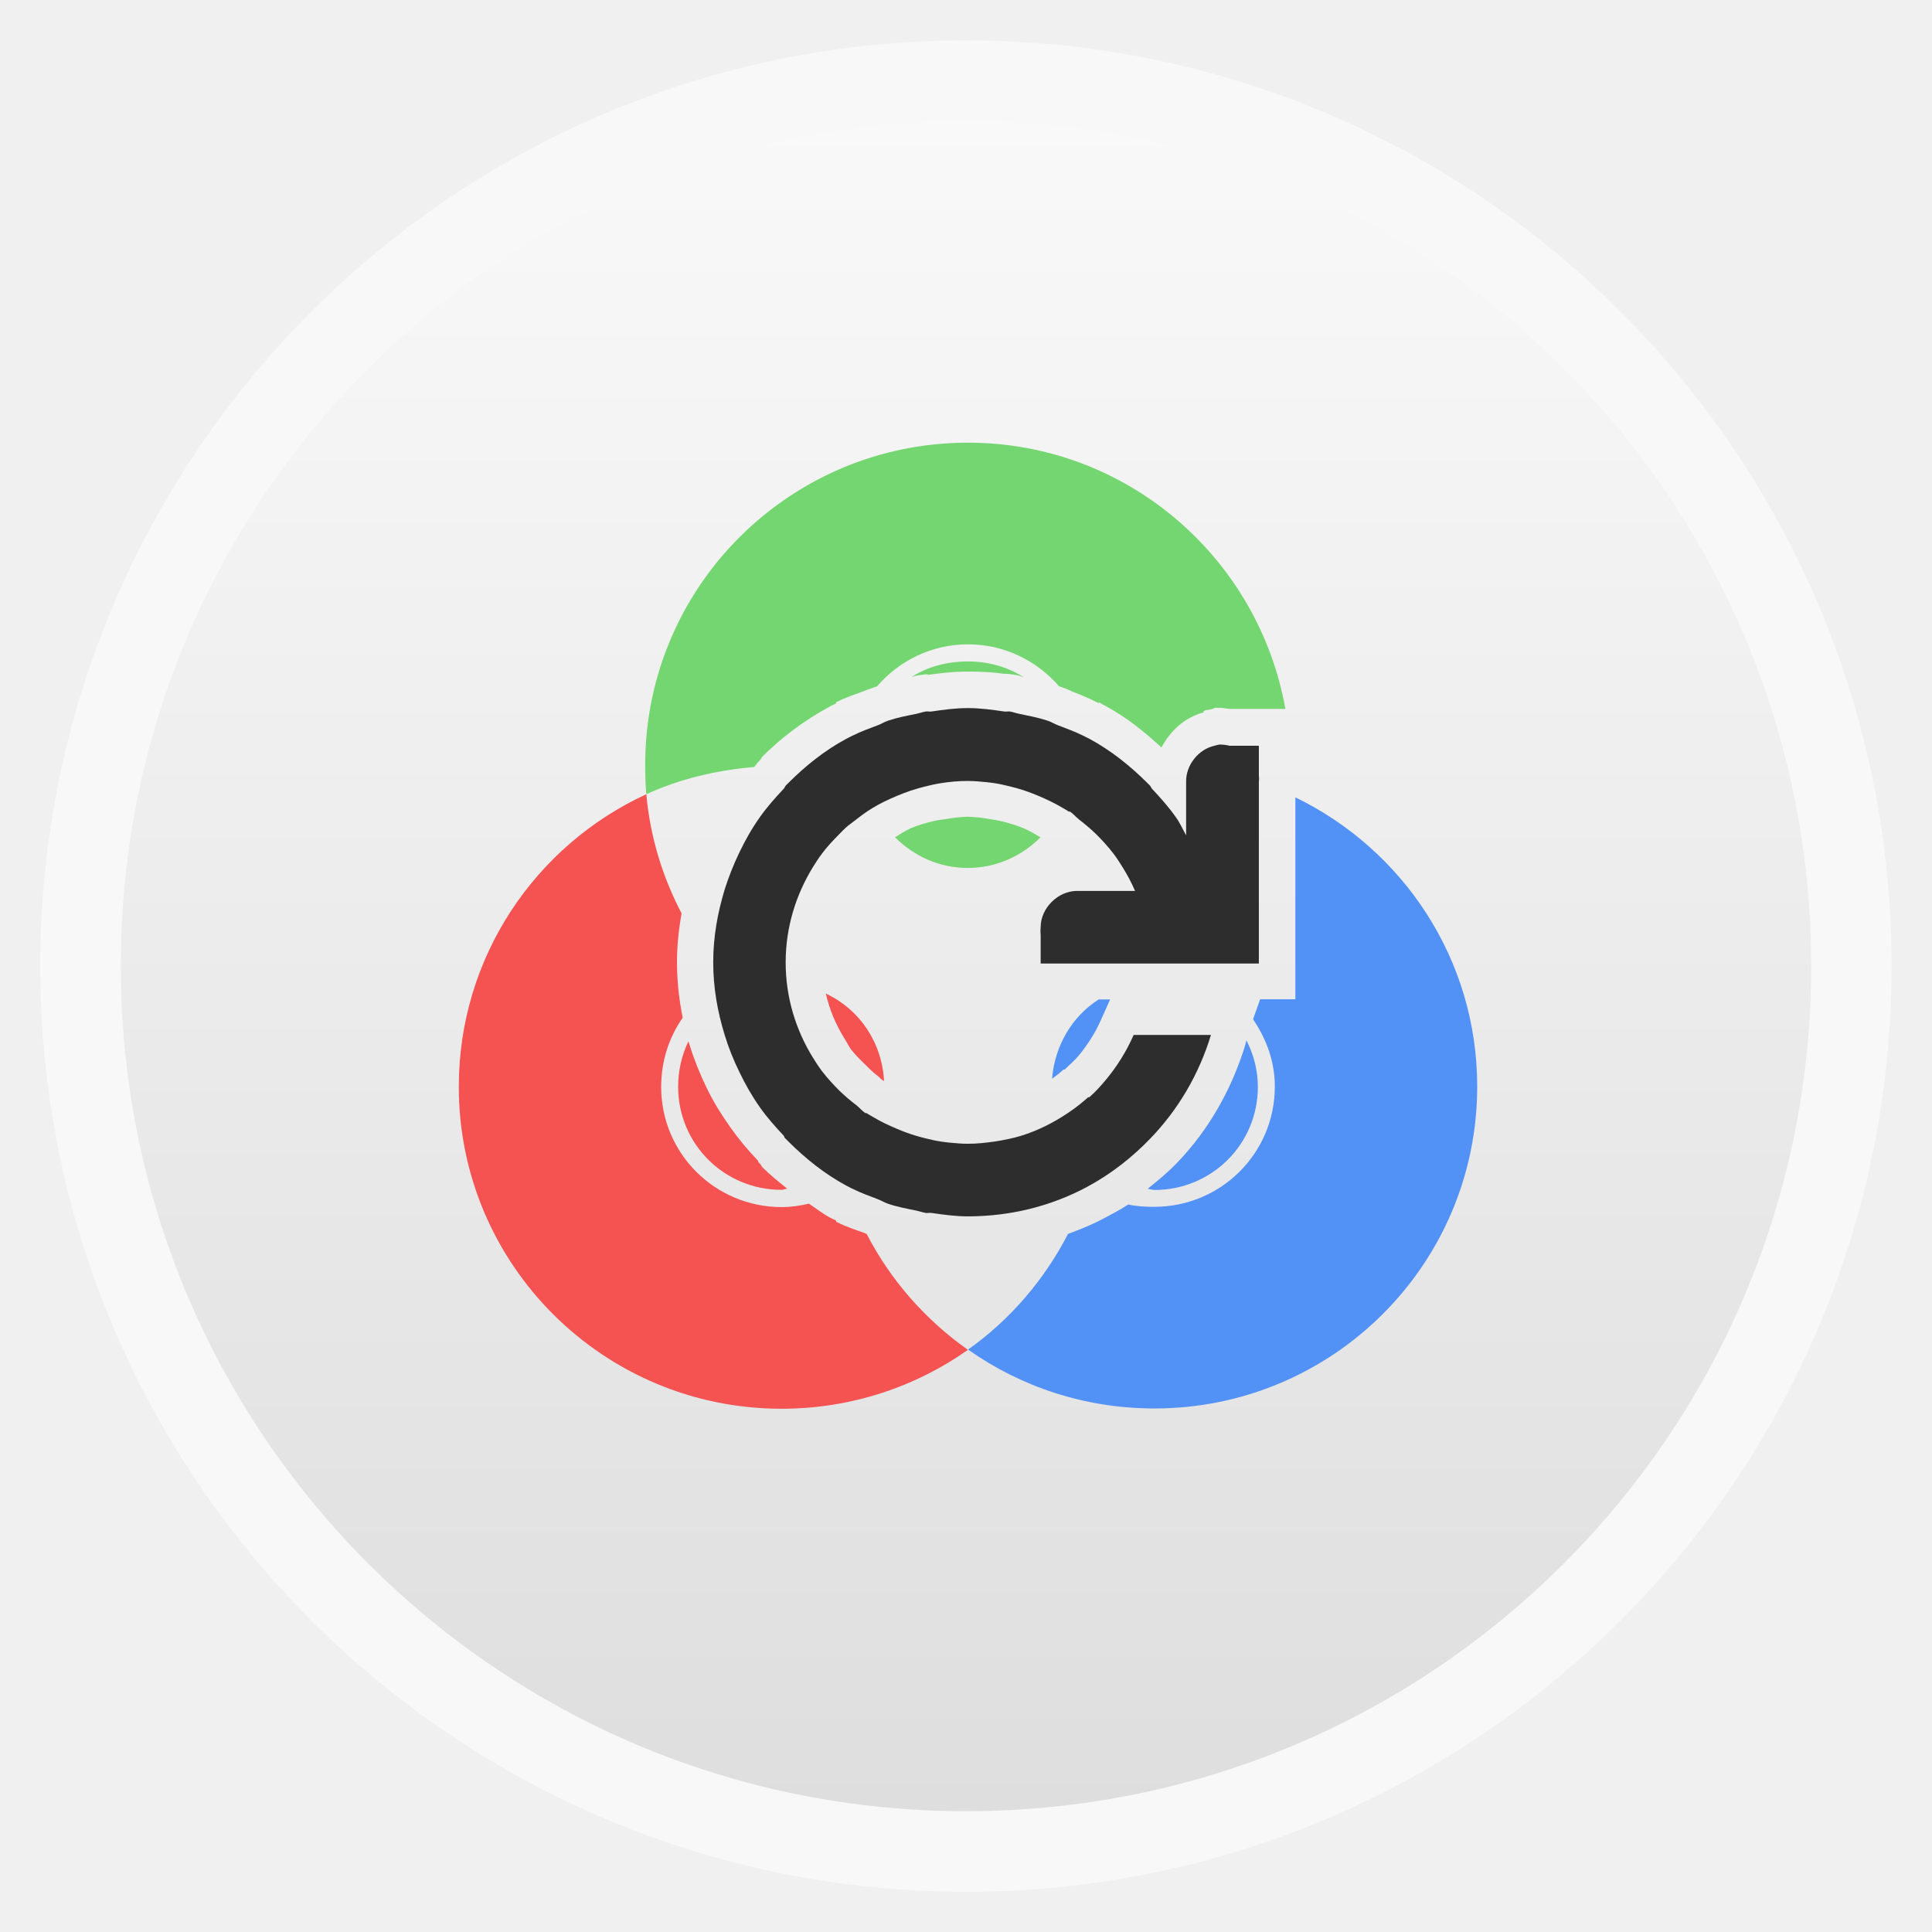
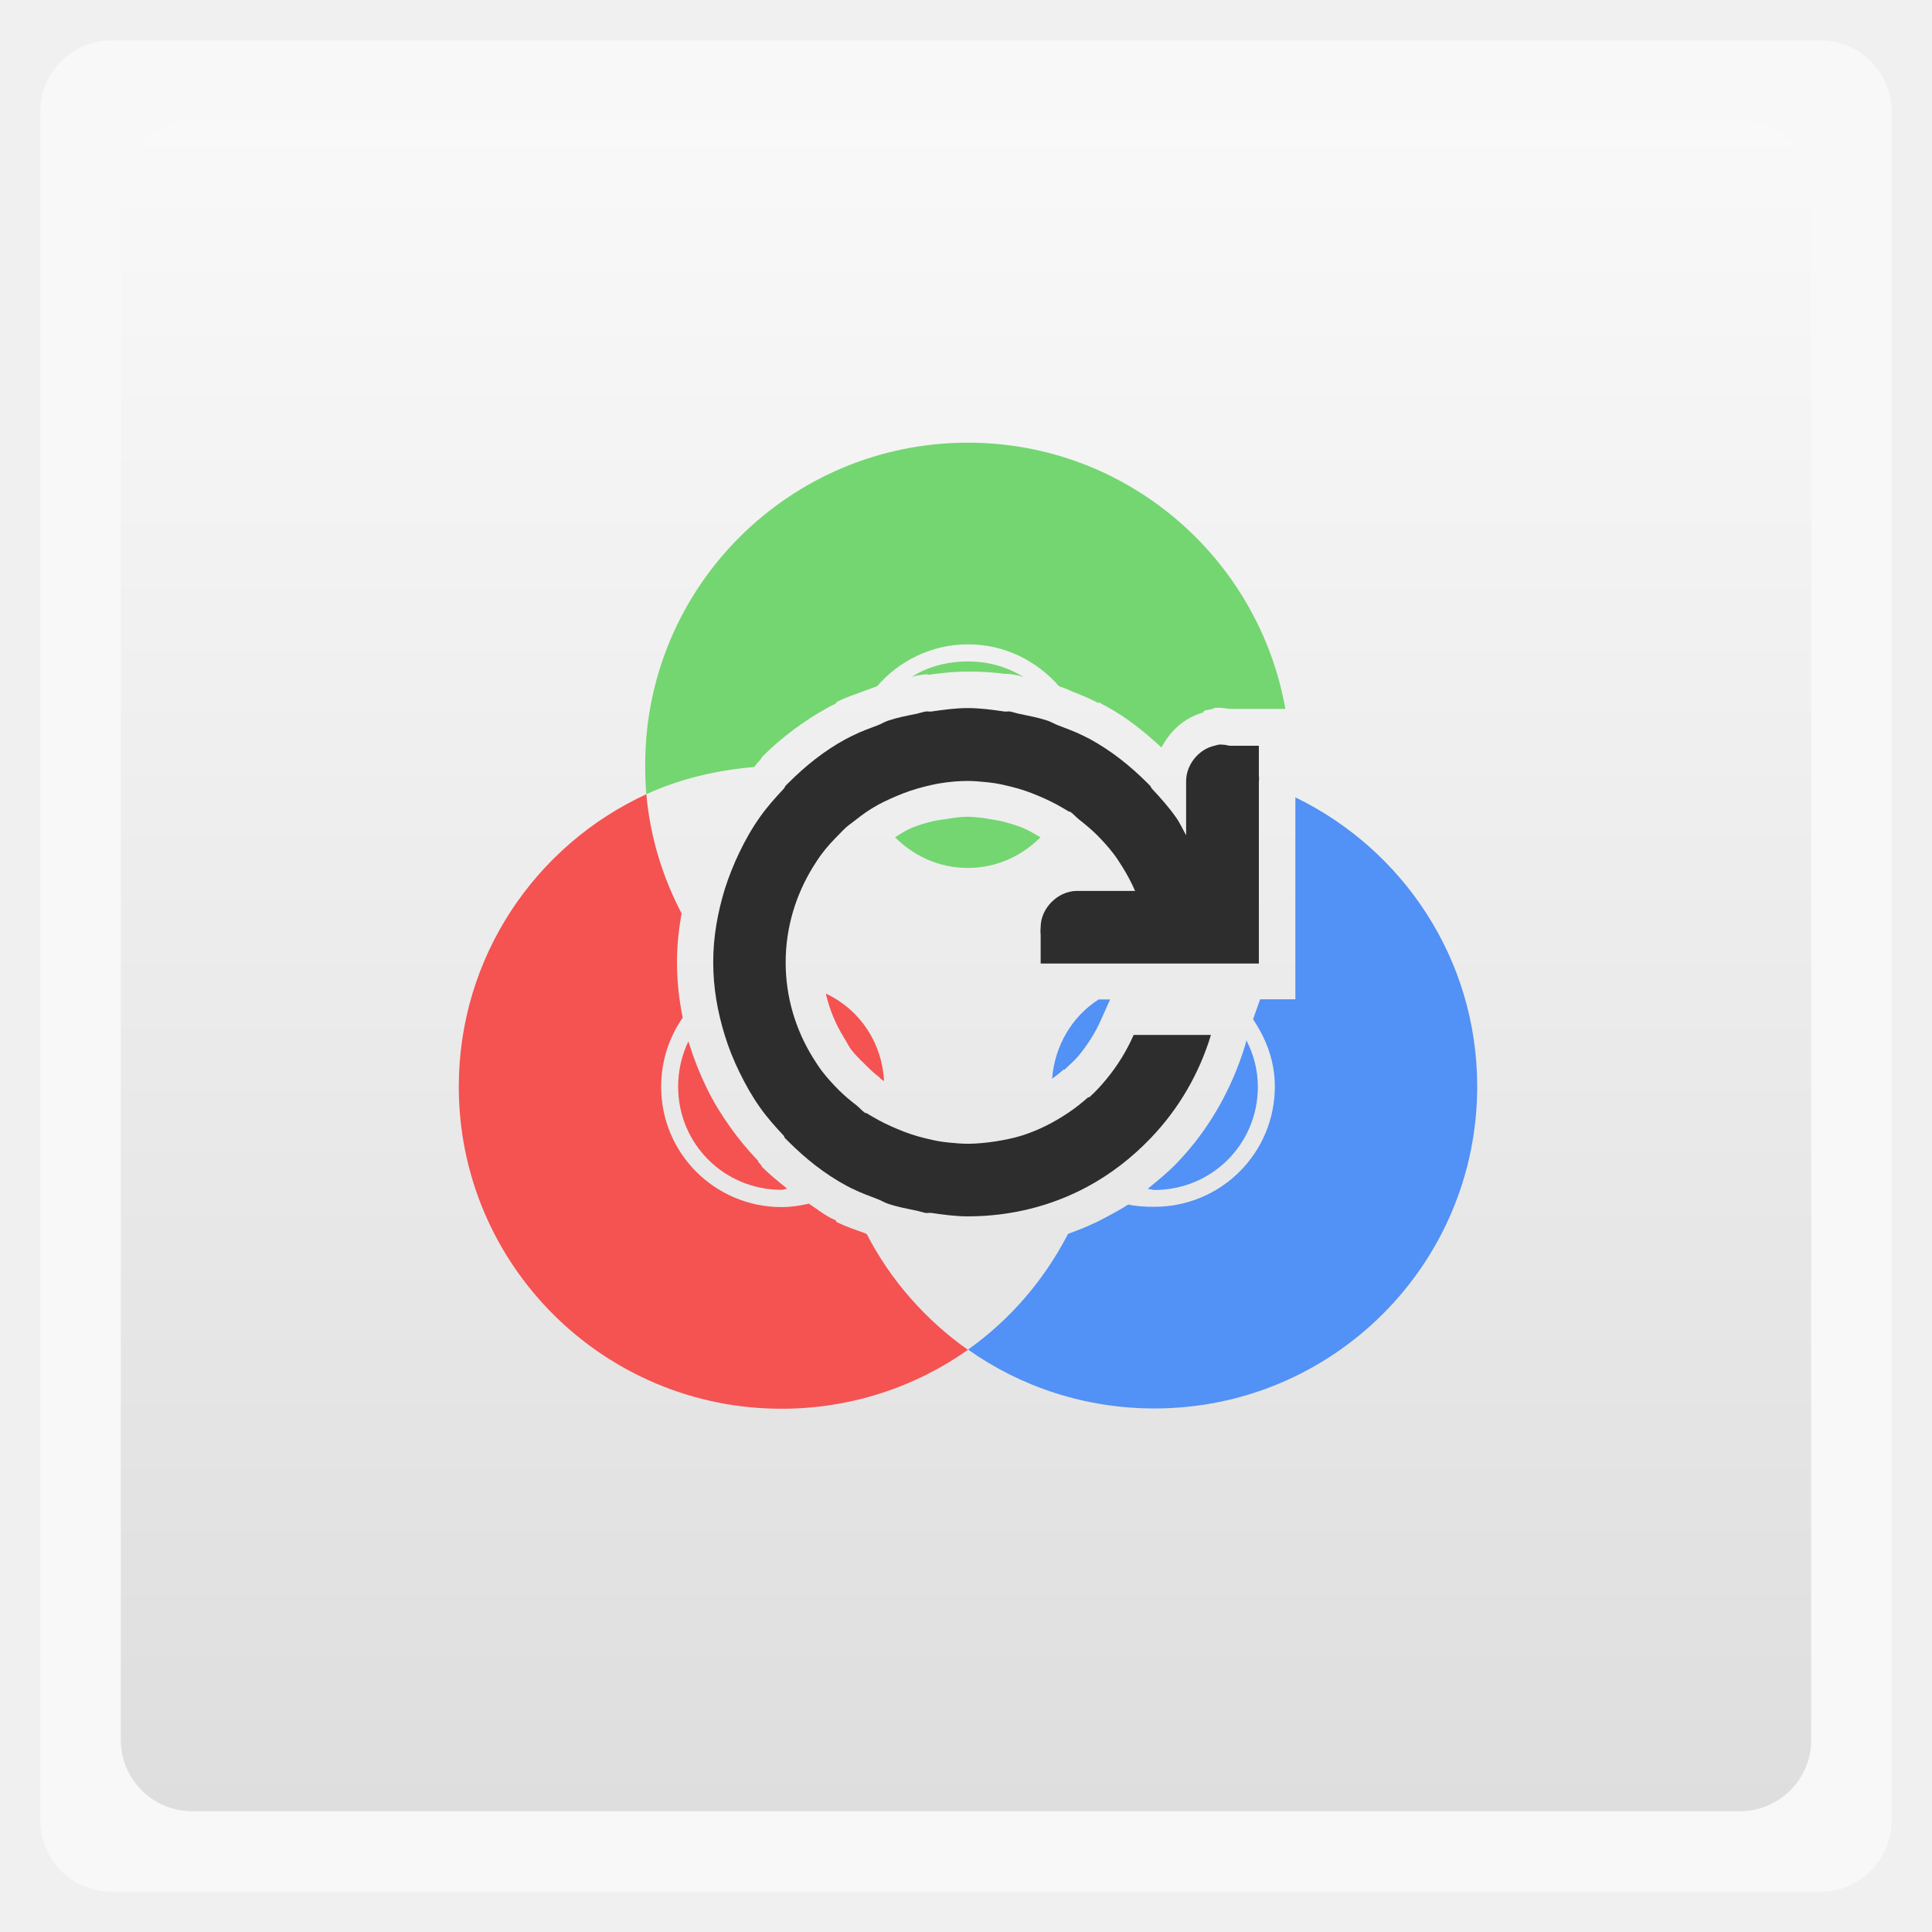
<svg xmlns="http://www.w3.org/2000/svg" height="48" width="48" viewBox="0 0 13.547 13.547">
  <defs>
    <linearGradient id="0" gradientUnits="userSpaceOnUse" x2="0" gradientTransform="matrix(1.10525 0 0 1.10525 -134.2787 -295.7618)" y1="279.1" y2="268.33">
      <stop stop-color="#dedede" />
      <stop stop-color="#f9f9f9" offset="1" />
    </linearGradient>
  </defs>
  <g fill-rule="evenodd">
-     <rect opacity="0.5" rx="6.491" height="12.982" width="12.982" y="0.283" x="0.282" fill="#fff" />
-     <rect rx="5.926" height="11.853" width="11.853" y="0.847" x="0.847" fill="url(#0)" />
+     <rect opacity="0.5" rx="0.5" height="12.982" width="12.982" y="0.283" x="0.282" fill="#fff" />
+     <rect rx="0.5" height="11.853" width="11.853" y="0.847" x="0.847" fill="url(#0)" />
  </g>
  <path d="m 9.083,5.593 0,0.906 0,0.254 0,0.254 -0.247,0 -0.048,0.135 c 0.001,0.002 -0.001,0.006 0,0.008 0.092,0.136 0.151,0.293 0.151,0.469 0,0.466 -0.377,0.843 -0.845,0.843 -0.062,0 -0.125,-0.003 -0.183,-0.016 -0.053,0.035 -0.111,0.065 -0.167,0.095 -0.081,0.044 -0.168,0.079 -0.255,0.111 -0.167,0.323 -0.406,0.602 -0.701,0.811 0.369,0.261 0.82,0.413 1.307,0.413 1.25,0 2.263,-1.011 2.263,-2.258 0,-0.893 -0.521,-1.661 -1.275,-2.027 z m -3.698,0.58 c -0.024,0.054 -0.046,0.11 -0.064,0.167 0.017,-0.057 0.041,-0.113 0.064,-0.167 z m -0.064,0.167 c -0.004,0.013 -0.012,0.026 -0.016,0.04 -0.012,0.048 -0.025,0.095 -0.032,0.143 0.01,-0.063 0.03,-0.123 0.048,-0.183 z m -0.048,0.628 c 0.007,0.048 0.02,0.095 0.032,0.143 0.004,0.014 0.012,0.026 0.016,0.04 -0.018,-0.06 -0.037,-0.12 -0.048,-0.183 z m 0.048,0.183 c 0.018,0.057 0.04,0.113 0.064,0.167 -0.023,-0.054 -0.047,-0.11 -0.064,-0.167 z M 7.704,7.008 c -0.186,0.118 -0.308,0.323 -0.327,0.556 0.028,-0.02 0.055,-0.041 0.08,-0.064 l 0.008,0 c 0.003,-0.002 0.005,-0.005 0.008,-0.008 0.028,-0.027 0.057,-0.051 0.088,-0.087 0.061,-0.073 0.12,-0.164 0.159,-0.254 l 0.064,-0.143 -0.08,0 z m 1.036,0.286 -0.008,0.032 c -0.095,0.312 -0.256,0.596 -0.478,0.827 -0.063,0.066 -0.135,0.125 -0.207,0.183 0.017,0.001 0.031,0.008 0.048,0.008 0.402,0 0.725,-0.322 0.725,-0.723 0,-0.118 -0.03,-0.228 -0.08,-0.326 z m -1.171,0.755 c -0.012,0.007 -0.027,0.01 -0.04,0.016 0.002,0.003 0.006,0.005 0.008,0.008 0.01,-0.009 0.021,-0.017 0.032,-0.024 z" fill="#5291f5" fill-rule="nonzero" color="#000000" />
  <path d="m 6.787,3.104 c -1.25,0 -2.263,1.011 -2.263,2.258 0,0.07 0.002,0.139 0.008,0.207 0.232,-0.107 0.49,-0.168 0.757,-0.191 0.008,-0.009 0.014,-0.022 0.04,-0.048 0.008,-0.008 0.012,-0.02 0.016,-0.024 0.134,-0.134 0.292,-0.253 0.47,-0.35 0.019,-0.01 0.023,-0.012 0.016,-0.008 0.021,-0.011 0.029,-0.014 0.032,-0.016 l 0,-0.008 c 0.077,-0.039 0.146,-0.059 0.199,-0.08 -0.007,0.003 0.024,-0.01 0.088,-0.032 0.155,-0.179 0.382,-0.294 0.638,-0.294 0.256,0 0.483,0.116 0.638,0.294 0.065,0.022 0.089,0.035 0.08,0.032 0.052,0.02 0.121,0.047 0.199,0.087 l 0,-0.008 c 0.005,0.003 0.021,0.014 0.04,0.024 -0.009,-0.005 -0.005,-0.004 0.016,0.008 0.146,0.08 0.266,0.179 0.383,0.286 0.063,-0.116 0.158,-0.208 0.295,-0.246 l 0,-0.008 c 0.006,-0.002 0.01,-0.006 0.016,-0.008 0.002,-5.088e-4 0.006,5.088e-4 0.008,0 0.013,-0.003 0.028,-0.006 0.04,-0.008 l 0.016,-0.008 0.024,0 c 0.027,-7.631e-4 0.053,0.005 0.08,0.008 l 0.207,0 0.183,0 C 8.825,3.913 7.903,3.104 6.787,3.104 z m 0,1.534 c -0.147,0 -0.285,0.037 -0.398,0.111 0.008,-0.004 0.021,-0.009 0.064,-0.016 0.06,-0.009 0.062,-0.004 0.048,0 0.083,-0.012 0.18,-0.024 0.287,-0.024 0.097,0 0.179,0.005 0.255,0.016 0.008,-0.001 0.032,-5.088e-4 0.08,0.008 0.028,0.005 0.044,0.011 0.056,0.016 -0.113,-0.072 -0.246,-0.111 -0.39,-0.111 z m -0.367,0.628 c -0.04,0.009 -0.082,0.014 -0.112,0.024 0.015,-0.005 -0.008,0.01 -0.064,0.032 0.056,-0.021 0.115,-0.041 0.175,-0.056 z m 0.725,0 c 0.06,0.015 0.119,0.034 0.175,0.056 -0.043,-0.016 -0.064,-0.029 -0.064,-0.032 -0.029,-0.008 -0.072,-0.015 -0.112,-0.024 z m 0.231,0.079 c 0.04,0.017 0.084,0.041 0.128,0.064 2.04e-4,-0.003 0.008,-0.005 0.008,-0.008 0.011,0.006 0.011,0.002 -0.008,-0.008 -0.002,-0.001 -0.016,3.81e-5 -0.032,-0.008 l 0,-0.008 c -0.02,-0.01 -0.061,-0.019 -0.096,-0.032 z m -1.283,0.032 c -0.018,0.009 -0.024,0.016 -0.024,0.016 0.007,-0.004 0.016,-0.004 0.024,-0.008 l 0,-0.008 z m 0.693,0.35 c -0.05,0 -0.096,0.007 -0.151,0.016 -0.023,0.003 -0.058,0.007 -0.096,0.016 -0.051,0.012 -0.102,0.027 -0.151,0.048 -0.044,0.019 -0.078,0.043 -0.112,0.064 0.131,0.131 0.309,0.215 0.51,0.215 0.201,0 0.379,-0.084 0.51,-0.215 -0.036,-0.02 -0.075,-0.045 -0.12,-0.064 -0.05,-0.021 -0.1,-0.035 -0.151,-0.048 -0.038,-0.009 -0.065,-0.012 -0.088,-0.016 -0.018,-0.003 -0.032,-0.006 -0.048,-0.008 -0.041,-0.004 -0.075,-0.008 -0.104,-0.008 z" fill="#74d671" fill-rule="nonzero" color="#000000" />
  <path d="M 4.532,5.569 C 3.755,5.927 3.217,6.71 3.217,7.62 c 0,1.247 1.013,2.258 2.263,2.258 0.487,0 0.938,-0.153 1.307,-0.413 -0.296,-0.209 -0.542,-0.487 -0.709,-0.811 -0.001,-5.089e-4 -0.017,-0.009 -0.016,-0.008 -0.054,-0.02 -0.123,-0.041 -0.199,-0.079 l 0,-0.008 c -0.003,-0.002 -0.011,-0.005 -0.032,-0.016 0.008,0.004 0.004,0.003 -0.016,-0.008 -0.051,-0.028 -0.096,-0.064 -0.143,-0.095 -0.061,0.014 -0.125,0.024 -0.191,0.024 -0.467,0 -0.845,-0.376 -0.845,-0.843 0,-0.181 0.055,-0.347 0.151,-0.485 -0.025,-0.124 -0.04,-0.254 -0.04,-0.39 0,-0.118 0.013,-0.233 0.032,-0.342 -0.133,-0.254 -0.22,-0.534 -0.247,-0.835 z m 0.741,1.399 c 0.01,0.073 0.026,0.143 0.048,0.215 0.023,0.075 0.061,0.151 0.096,0.223 0.02,0.041 0.043,0.075 0.064,0.111 -0.097,-0.165 -0.174,-0.35 -0.207,-0.549 z m 0.518,0 c 0.025,0.11 0.069,0.215 0.128,0.31 0.02,0.032 0.034,0.061 0.048,0.08 0.027,0.035 0.058,0.066 0.096,0.103 0.028,0.028 0.059,0.059 0.096,0.087 0.018,0.014 0.006,0.008 0.016,0.016 0.012,0.01 0.016,0.012 0.024,0.016 -0.015,-0.272 -0.172,-0.502 -0.406,-0.612 z m -0.964,0.334 c -0.046,0.095 -0.072,0.204 -0.072,0.318 0,0.401 0.323,0.723 0.725,0.723 0.014,0 0.026,-0.007 0.04,-0.008 -0.061,-0.049 -0.121,-0.097 -0.175,-0.151 -0.004,-0.004 -0.008,-0.016 -0.016,-0.024 0.003,0.003 9.94e-4,0.001 -0.008,-0.008 -0.008,-0.009 -0.002,-0.008 -0.008,-0.016 -0.006,-0.006 -0.004,-0.003 -0.008,-0.008 C 5.244,8.064 5.181,7.989 5.122,7.906 5.057,7.814 5.001,7.724 4.955,7.628 c -0.046,-0.094 -0.088,-0.198 -0.12,-0.302 -0.002,-0.008 -0.006,-0.016 -0.008,-0.024 z" fill="#f55252" fill-rule="nonzero" color="#000000" />
  <path d="m 6.786,4.965 c -0.087,0 -0.172,0.012 -0.255,0.024 -0.013,0.002 -0.027,-0.002 -0.04,0 -0.022,0.004 -0.042,0.011 -0.064,0.016 -0.069,0.014 -0.134,0.026 -0.199,0.048 -0.025,0.008 -0.048,0.023 -0.072,0.032 -0.058,0.022 -0.12,0.044 -0.175,0.072 -0.01,0.005 -0.022,0.01 -0.032,0.016 -0.005,0.003 -0.011,0.005 -0.016,0.008 -0.152,0.082 -0.285,0.189 -0.406,0.31 -0.005,0.005 -0.011,0.011 -0.016,0.016 -0.007,0.007 -0.009,0.017 -0.016,0.024 -0.059,0.063 -0.117,0.128 -0.167,0.199 -0.056,0.079 -0.101,0.159 -0.143,0.246 -0.04,0.083 -0.076,0.173 -0.104,0.262 -0.049,0.163 -0.08,0.33 -0.08,0.509 0,0.178 0.03,0.346 0.08,0.509 0.027,0.089 0.063,0.179 0.104,0.262 0.042,0.087 0.088,0.168 0.143,0.246 0.05,0.071 0.108,0.136 0.167,0.199 0.004,0.004 0.004,0.012 0.008,0.016 0.003,0.003 0.005,0.005 0.008,0.008 0.005,0.005 0.011,0.011 0.016,0.016 0.121,0.121 0.255,0.228 0.406,0.31 0.005,0.003 0.011,0.005 0.016,0.008 0.01,0.006 0.021,0.011 0.032,0.016 0.055,0.028 0.117,0.049 0.175,0.072 0.024,0.009 0.047,0.024 0.072,0.032 0.065,0.022 0.131,0.034 0.199,0.048 0.022,0.005 0.042,0.012 0.064,0.016 0.013,0.002 0.027,-0.002 0.04,0 0.083,0.012 0.168,0.024 0.255,0.024 0.302,0 0.588,-0.073 0.837,-0.207 0.166,-0.089 0.317,-0.207 0.446,-0.342 0.194,-0.202 0.339,-0.449 0.422,-0.723 l -0.534,0 -0.008,0 c -0.049,0.112 -0.114,0.217 -0.191,0.31 -0.037,0.045 -0.076,0.088 -0.12,0.127 -0.002,0.001 -0.006,-0.001 -0.008,0 -0.045,0.04 -0.093,0.078 -0.143,0.111 -0.1,0.067 -0.208,0.122 -0.327,0.159 -0.059,0.018 -0.121,0.03 -0.183,0.04 -0.063,0.009 -0.126,0.016 -0.191,0.016 -0.044,0 -0.085,-0.004 -0.128,-0.008 -0.021,-0.002 -0.043,-0.005 -0.064,-0.008 -0.038,-0.006 -0.075,-0.015 -0.112,-0.024 -0.066,-0.016 -0.13,-0.038 -0.191,-0.064 -0.06,-0.025 -0.12,-0.054 -0.175,-0.087 -0.013,-0.008 -0.027,-0.015 -0.04,-0.024 -0.002,-0.001 -0.006,0.001 -0.008,0 -0.024,-0.016 -0.041,-0.038 -0.064,-0.056 -0.042,-0.032 -0.082,-0.066 -0.12,-0.103 -0.043,-0.043 -0.083,-0.087 -0.12,-0.135 -0.023,-0.03 -0.044,-0.063 -0.064,-0.095 -0.12,-0.194 -0.191,-0.422 -0.191,-0.668 0,-0.246 0.072,-0.474 0.191,-0.668 0.02,-0.032 0.041,-0.065 0.064,-0.095 0.036,-0.048 0.077,-0.092 0.12,-0.135 0.016,-0.016 0.031,-0.033 0.048,-0.048 0.023,-0.02 0.048,-0.037 0.072,-0.056 0.036,-0.028 0.072,-0.055 0.112,-0.079 0.055,-0.034 0.115,-0.062 0.175,-0.087 0.061,-0.026 0.126,-0.048 0.191,-0.064 0.037,-0.009 0.073,-0.018 0.112,-0.024 0.063,-0.01 0.125,-0.016 0.191,-0.016 0.044,0 0.085,0.004 0.128,0.008 0.021,0.002 0.043,0.005 0.064,0.008 0.038,0.006 0.075,0.015 0.112,0.024 0.066,0.016 0.13,0.038 0.191,0.064 0.06,0.025 0.12,0.054 0.175,0.087 0.013,0.008 0.027,0.015 0.04,0.024 0.002,0.001 0.006,-0.001 0.008,0 0.024,0.016 0.041,0.038 0.064,0.056 0.042,0.033 0.082,0.066 0.12,0.103 0.043,0.043 0.083,0.087 0.12,0.135 0.023,0.03 0.044,0.063 0.064,0.095 0.033,0.053 0.063,0.109 0.088,0.167 -0.016,2.55e-5 -0.023,0 -0.04,0 l -0.367,0 c -0.134,3.7e-6 -0.255,0.121 -0.255,0.254 -0.002,0.018 -0.002,0.037 0,0.056 l 0,0.199 0.765,0 0.51,0 0.255,0 0,-0.254 0,-1.018 c 0.002,-0.016 0.002,-0.032 0,-0.048 l 0,-0.207 -0.207,0 c -0.023,-0.006 -0.048,-0.009 -0.072,-0.008 -0.011,0.002 -0.021,0.005 -0.032,0.008 -0.114,0.025 -0.202,0.138 -0.199,0.254 l 0,0.374 c -0.024,-0.042 -0.043,-0.087 -0.072,-0.127 -0.05,-0.071 -0.108,-0.136 -0.167,-0.199 -0.006,-0.007 -0.009,-0.017 -0.016,-0.024 -0.005,-0.005 -0.011,-0.011 -0.016,-0.016 -0.121,-0.121 -0.255,-0.228 -0.406,-0.31 -0.005,-0.003 -0.011,-0.005 -0.016,-0.008 -0.01,-0.005 -0.021,-0.011 -0.032,-0.016 -0.056,-0.028 -0.116,-0.049 -0.175,-0.072 -0.024,-0.009 -0.047,-0.024 -0.072,-0.032 -0.064,-0.021 -0.132,-0.034 -0.199,-0.048 -0.021,-0.004 -0.042,-0.012 -0.064,-0.016 -0.013,-0.002 -0.027,0.002 -0.04,0 -0.083,-0.012 -0.168,-0.024 -0.255,-0.024 z" color="#000000" fill="#2d2d2d" />
</svg>
